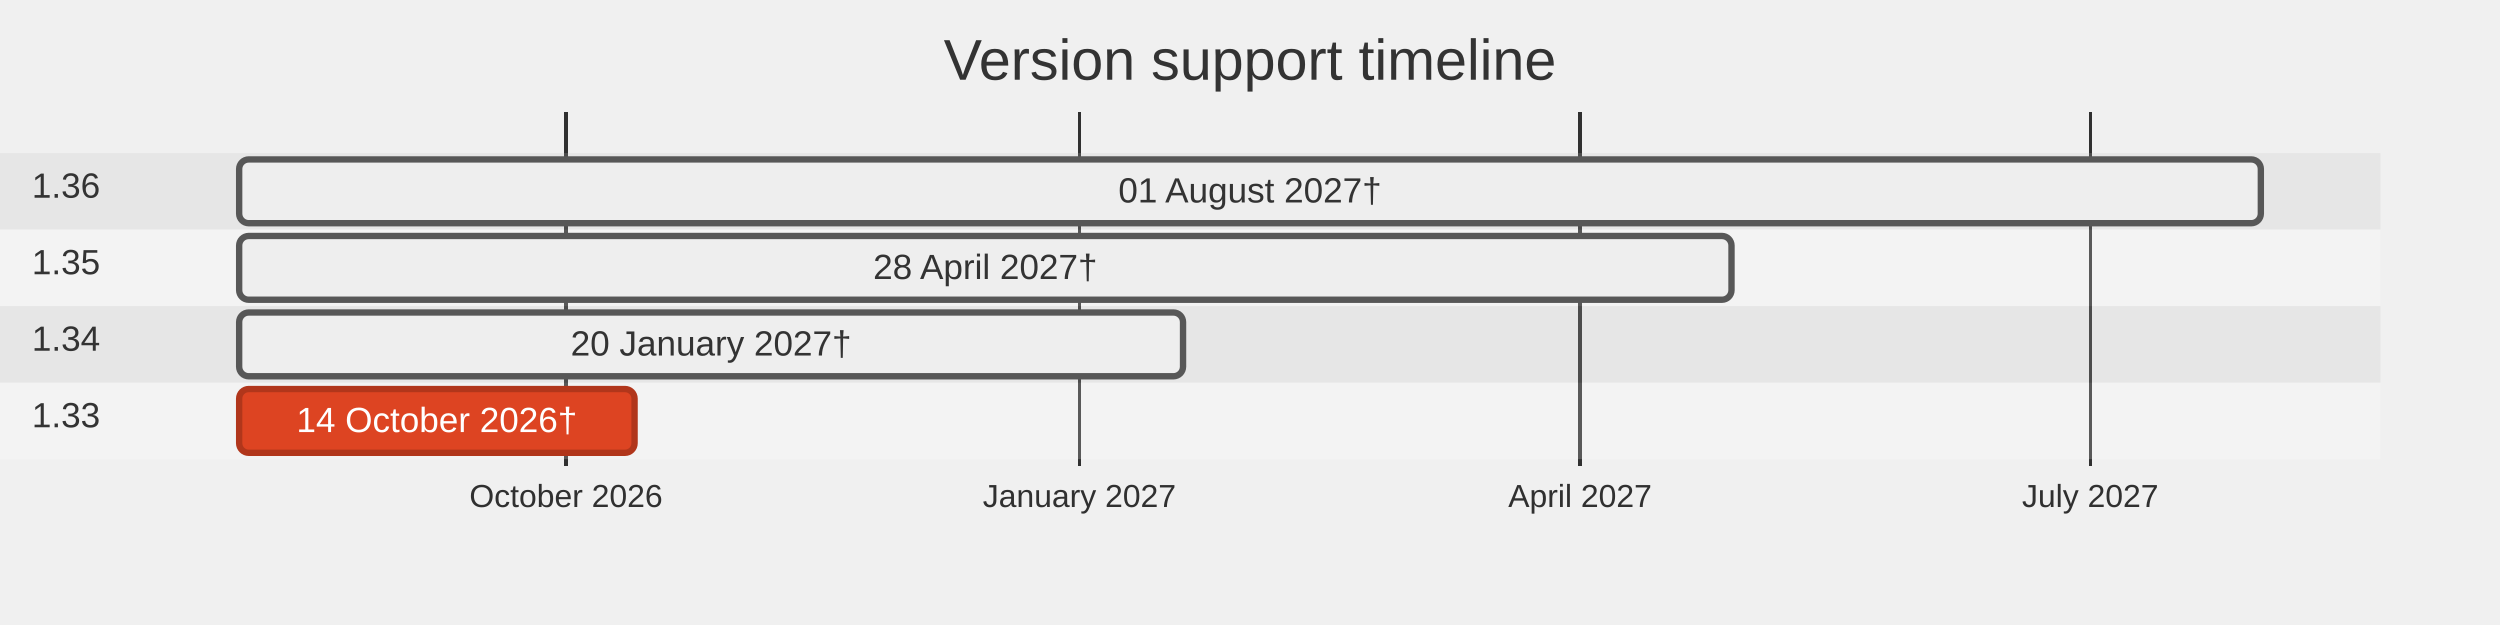
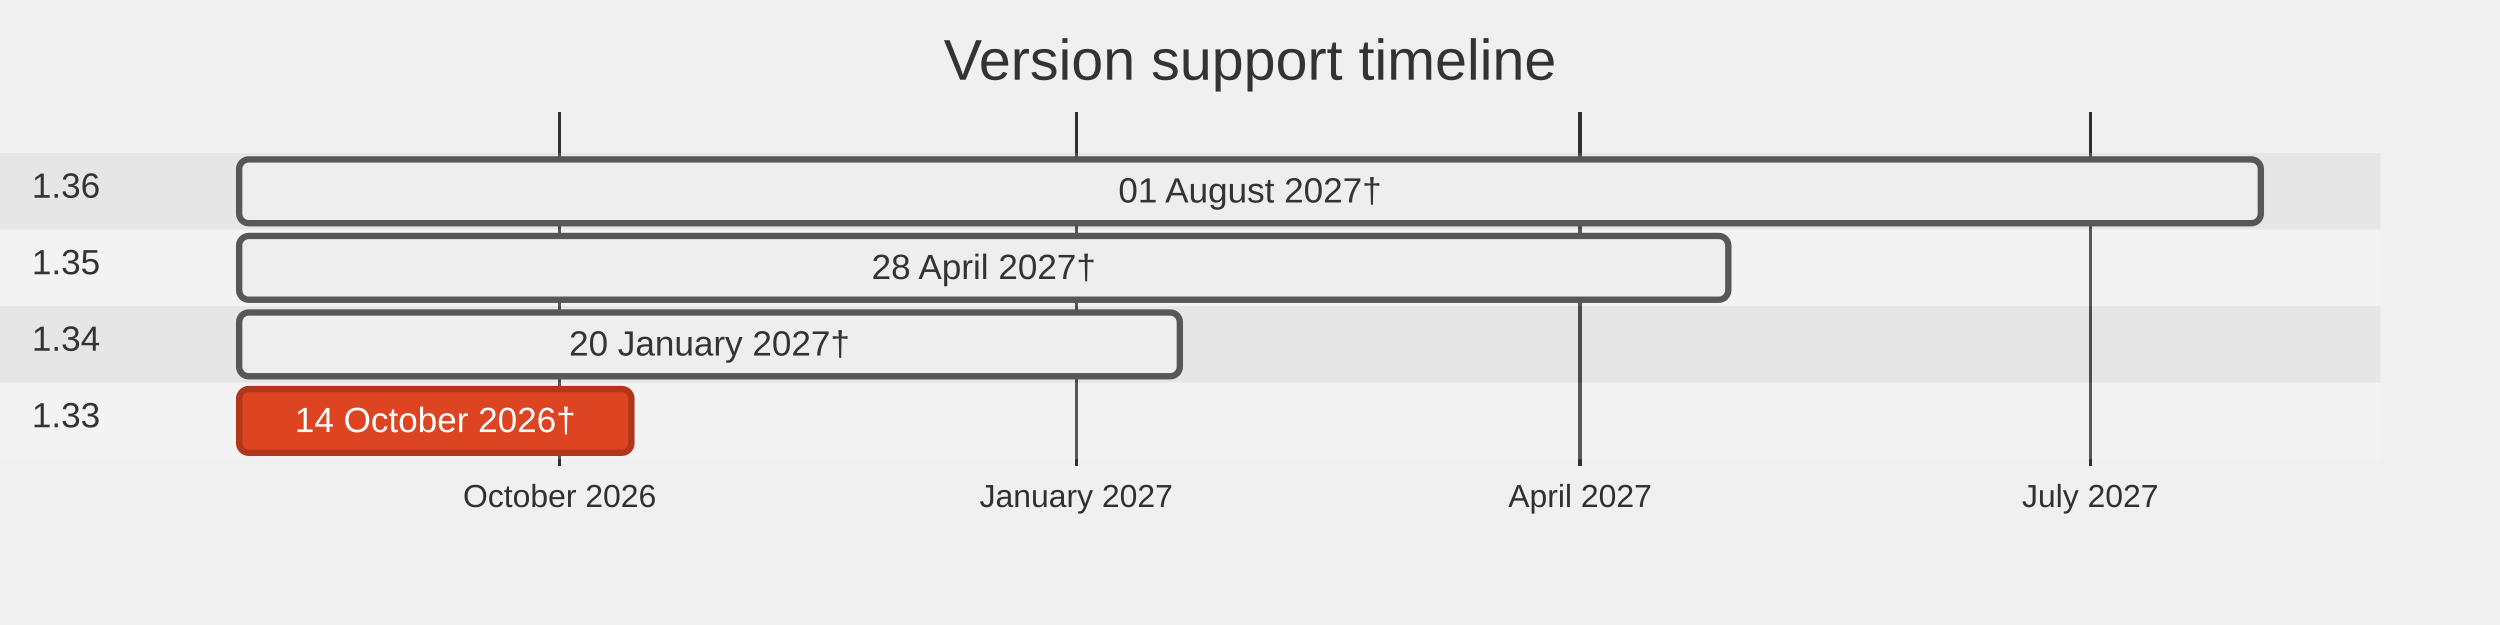
<svg xmlns="http://www.w3.org/2000/svg" id="my-svg" width="100%" viewBox="0 0 784 196" style="max-width: 784px; background-color: white;" role="graphics-document document" aria-roledescription="gantt">
  <style>#my-svg{font-family:"trebuchet ms",verdana,arial,sans-serif;font-size:16px;fill:#000000;}@keyframes edge-animation-frame{from{stroke-dashoffset:0;}}@keyframes dash{to{stroke-dashoffset:0;}}#my-svg .edge-animation-slow{stroke-dasharray:9,5!important;stroke-dashoffset:900;animation:dash 50s linear infinite;stroke-linecap:round;}#my-svg .edge-animation-fast{stroke-dasharray:9,5!important;stroke-dashoffset:900;animation:dash 20s linear infinite;stroke-linecap:round;}#my-svg .error-icon{fill:#552222;}#my-svg .error-text{fill:#552222;stroke:#552222;}#my-svg .edge-thickness-normal{stroke-width:1px;}#my-svg .edge-thickness-thick{stroke-width:3.5px;}#my-svg .edge-pattern-solid{stroke-dasharray:0;}#my-svg .edge-thickness-invisible{stroke-width:0;fill:none;}#my-svg .edge-pattern-dashed{stroke-dasharray:3;}#my-svg .edge-pattern-dotted{stroke-dasharray:2;}#my-svg .marker{fill:#666;stroke:#666;}#my-svg .marker.cross{stroke:#666;}#my-svg svg{font-family:"trebuchet ms",verdana,arial,sans-serif;font-size:16px;}#my-svg p{margin:0;}#my-svg .mermaid-main-font{font-family:"trebuchet ms",verdana,arial,sans-serif;}#my-svg .exclude-range{fill:#eeeeee;}#my-svg .section{stroke:none;opacity:0.2;}#my-svg .section0{fill:hsl(0, 0%, 73.922%);}#my-svg .section2{fill:hsl(0, 0%, 73.922%);}#my-svg .section1,#my-svg .section3{fill:white;opacity:0.2;}#my-svg .sectionTitle0{fill:#333;}#my-svg .sectionTitle1{fill:#333;}#my-svg .sectionTitle2{fill:#333;}#my-svg .sectionTitle3{fill:#333;}#my-svg .sectionTitle{text-anchor:start;font-family:"trebuchet ms",verdana,arial,sans-serif;}#my-svg .grid .tick{stroke:hsl(0, 0%, 90%);opacity:0.8;shape-rendering:crispEdges;}#my-svg .grid .tick text{font-family:"trebuchet ms",verdana,arial,sans-serif;fill:#000000;}#my-svg .grid path{stroke-width:0;}#my-svg .today{fill:none;stroke:#d42;stroke-width:2px;}#my-svg .task{stroke-width:2;}#my-svg .taskText{text-anchor:middle;font-family:"trebuchet ms",verdana,arial,sans-serif;}#my-svg .taskTextOutsideRight{fill:#333;text-anchor:start;font-family:"trebuchet ms",verdana,arial,sans-serif;}#my-svg .taskTextOutsideLeft{fill:#333;text-anchor:end;}#my-svg .task.clickable{cursor:pointer;}#my-svg .taskText.clickable{cursor:pointer;fill:#003163!important;font-weight:bold;}#my-svg .taskTextOutsideLeft.clickable{cursor:pointer;fill:#003163!important;font-weight:bold;}#my-svg .taskTextOutsideRight.clickable{cursor:pointer;fill:#003163!important;font-weight:bold;}#my-svg .taskText0,#my-svg .taskText1,#my-svg .taskText2,#my-svg .taskText3{fill:white;}#my-svg .task0,#my-svg .task1,#my-svg .task2,#my-svg .task3{fill:#707070;stroke:hsl(0, 0%, 33.922%);}#my-svg .taskTextOutside0,#my-svg .taskTextOutside2{fill:#333;}#my-svg .taskTextOutside1,#my-svg .taskTextOutside3{fill:#333;}#my-svg .active0,#my-svg .active1,#my-svg .active2,#my-svg .active3{fill:#eee;stroke:hsl(0, 0%, 33.922%);}#my-svg .activeText0,#my-svg .activeText1,#my-svg .activeText2,#my-svg .activeText3{fill:#333!important;}#my-svg .done0,#my-svg .done1,#my-svg .done2,#my-svg .done3{stroke:#666;fill:#bbb;stroke-width:2;}#my-svg .doneText0,#my-svg .doneText1,#my-svg .doneText2,#my-svg .doneText3{fill:#333!important;}#my-svg .doneText0.taskTextOutsideLeft,#my-svg .doneText0.taskTextOutsideRight,#my-svg .doneText1.taskTextOutsideLeft,#my-svg .doneText1.taskTextOutsideRight,#my-svg .doneText2.taskTextOutsideLeft,#my-svg .doneText2.taskTextOutsideRight,#my-svg .doneText3.taskTextOutsideLeft,#my-svg .doneText3.taskTextOutsideRight{fill:#333!important;}#my-svg .crit0,#my-svg .crit1,#my-svg .crit2,#my-svg .crit3{stroke:hsl(10.909, 73.333%, 40%);fill:#d42;stroke-width:2;}#my-svg .activeCrit0,#my-svg .activeCrit1,#my-svg .activeCrit2,#my-svg .activeCrit3{stroke:hsl(10.909, 73.333%, 40%);fill:#eee;stroke-width:2;}#my-svg .doneCrit0,#my-svg .doneCrit1,#my-svg .doneCrit2,#my-svg .doneCrit3{stroke:hsl(10.909, 73.333%, 40%);fill:#bbb;stroke-width:2;cursor:pointer;shape-rendering:crispEdges;}#my-svg .milestone{transform:rotate(45deg) scale(0.8,0.8);}#my-svg .milestoneText{font-style:italic;}#my-svg .doneCritText0,#my-svg .doneCritText1,#my-svg .doneCritText2,#my-svg .doneCritText3{fill:#333!important;}#my-svg .doneCritText0.taskTextOutsideLeft,#my-svg .doneCritText0.taskTextOutsideRight,#my-svg .doneCritText1.taskTextOutsideLeft,#my-svg .doneCritText1.taskTextOutsideRight,#my-svg .doneCritText2.taskTextOutsideLeft,#my-svg .doneCritText2.taskTextOutsideRight,#my-svg .doneCritText3.taskTextOutsideLeft,#my-svg .doneCritText3.taskTextOutsideRight{fill:#333!important;}#my-svg .vert{stroke:#d42;}#my-svg .vertText{font-size:15px;text-anchor:middle;fill:#d42!important;}#my-svg .activeCritText0,#my-svg .activeCritText1,#my-svg .activeCritText2,#my-svg .activeCritText3{fill:#333!important;}#my-svg .titleText{text-anchor:middle;font-size:18px;fill:#333;font-family:"trebuchet ms",verdana,arial,sans-serif;}#my-svg .node .neo-node{stroke:#999;}#my-svg [data-look="neo"].node rect,#my-svg [data-look="neo"].cluster rect,#my-svg [data-look="neo"].node polygon{stroke:url(#my-svg-gradient);filter:drop-shadow( 1px 2px 2px rgba(185,185,185,1));}#my-svg [data-look="neo"].swimlane.cluster rect{filter:none;}#my-svg [data-look="neo"].node path{stroke:url(#my-svg-gradient);stroke-width:1px;}#my-svg [data-look="neo"].node .outer-path{filter:drop-shadow( 1px 2px 2px rgba(185,185,185,1));}#my-svg [data-look="neo"].node .neo-line path{stroke:#999;filter:none;}#my-svg [data-look="neo"].node circle{stroke:url(#my-svg-gradient);filter:drop-shadow( 1px 2px 2px rgba(185,185,185,1));}#my-svg [data-look="neo"].node circle .state-start{fill:#000000;}#my-svg [data-look="neo"].icon-shape .icon{fill:url(#my-svg-gradient);filter:drop-shadow( 1px 2px 2px rgba(185,185,185,1));}#my-svg [data-look="neo"].icon-shape .icon-neo path{stroke:url(#my-svg-gradient);filter:drop-shadow( 1px 2px 2px rgba(185,185,185,1));}#my-svg :root{--mermaid-font-family:"trebuchet ms",verdana,arial,sans-serif;}</style>
  <g />
  <g class="grid" transform="translate(75, 146)" fill="none" font-size="10" font-family="sans-serif" text-anchor="middle">
    <path class="domain" stroke="currentColor" d="M0.5,-111V0.5H634.5V-111" />
-     <g class="tick" opacity="1" transform="translate(102.5,0)">
+     <g class="tick" opacity="1" transform="translate(100.5,0)">
      <line stroke="currentColor" y2="-111" />
      <text fill="#000" y="3" dy="1em" stroke="none" font-size="10" style="text-anchor: middle;"> October 2026</text>
    </g>
-     <g class="tick" opacity="1" transform="translate(263.5,0)">
+     <g class="tick" opacity="1" transform="translate(262.5,0)">
      <line stroke="currentColor" y2="-111" />
      <text fill="#000" y="3" dy="1em" stroke="none" font-size="10" style="text-anchor: middle;"> January 2027</text>
    </g>
    <g class="tick" opacity="1" transform="translate(420.5,0)">
      <line stroke="currentColor" y2="-111" />
      <text fill="#000" y="3" dy="1em" stroke="none" font-size="10" style="text-anchor: middle;"> April 2027</text>
    </g>
    <g class="tick" opacity="1" transform="translate(580.5,0)">
      <line stroke="currentColor" y2="-111" />
      <text fill="#000" y="3" dy="1em" stroke="none" font-size="10" style="text-anchor: middle;"> July 2027</text>
    </g>
  </g>
  <g>
    <rect x="0" y="48" width="746.5" height="24" class="section section0" />
    <rect x="0" y="72" width="746.5" height="24" class="section section1" />
    <rect x="0" y="96" width="746.5" height="24" class="section section2" />
    <rect x="0" y="120" width="746.5" height="24" class="section section3" />
  </g>
  <g>
    <rect id="my-svg-task1" rx="3" ry="3" x="75" y="50" width="634" height="20" transform-origin="392px 60px" class="task active0" />
-     <rect id="my-svg-task2" rx="3" ry="3" x="75" y="74" width="468" height="20" transform-origin="309px 84px" class="task active1" />
-     <rect id="my-svg-task3" rx="3" ry="3" x="75" y="98" width="296" height="20" transform-origin="223px 108px" class="task active2" />
-     <rect id="my-svg-task4" rx="3" ry="3" x="75" y="122" width="124" height="20" transform-origin="137px 132px" class="task crit3" />
+     <rect id="my-svg-task2" rx="3" ry="3" x="75" y="74" width="467" height="20" transform-origin="308.5px 84px" class="task active1" />
+     <rect id="my-svg-task3" rx="3" ry="3" x="75" y="98" width="295" height="20" transform-origin="222.5px 108px" class="task active2" />
+     <rect id="my-svg-task4" rx="3" ry="3" x="75" y="122" width="123" height="20" transform-origin="136.5px 132px" class="task crit3" />
    <text id="my-svg-task1-text" font-size="11" x="392" y="63.5" class="taskText taskText0 activeText0 width-93.47900390625">01 August 2027†     </text>
-     <text id="my-svg-task2-text" font-size="11" x="309" y="87.5" class="taskText taskText1 activeText1 width-80.12646484375">28 April 2027†      </text>
-     <text id="my-svg-task3-text" font-size="11" x="223" y="111.5" class="taskText taskText2 activeText2 width-96.685546875">20 January 2027†    </text>
-     <text id="my-svg-task4-text" font-size="11" x="137" y="135.5" class="taskText taskText3  critText3 width-99.005859375">14 October 2026†    </text>
+     <text id="my-svg-task2-text" font-size="11" x="308.5" y="87.5" class="taskText taskText1 activeText1 width-80.12646484375">28 April 2027†      </text>
+     <text id="my-svg-task3-text" font-size="11" x="222.5" y="111.5" class="taskText taskText2 activeText2 width-96.685546875">20 January 2027†    </text>
+     <text id="my-svg-task4-text" font-size="11" x="136.5" y="135.5" class="taskText taskText3  critText3 width-99.005859375">14 October 2026†    </text>
  </g>
  <g>
    <text dy="0em" x="10" y="62" font-size="11" class="sectionTitle sectionTitle0">
      <tspan alignment-baseline="central" x="10">1.36</tspan>
    </text>
    <text dy="0em" x="10" y="86" font-size="11" class="sectionTitle sectionTitle1">
      <tspan alignment-baseline="central" x="10">1.35</tspan>
    </text>
    <text dy="0em" x="10" y="110" font-size="11" class="sectionTitle sectionTitle2">
      <tspan alignment-baseline="central" x="10">1.34</tspan>
    </text>
    <text dy="0em" x="10" y="134" font-size="11" class="sectionTitle sectionTitle3">
      <tspan alignment-baseline="central" x="10">1.33</tspan>
    </text>
  </g>
  <text x="392" y="25" class="titleText">Version support timeline</text>
</svg>
